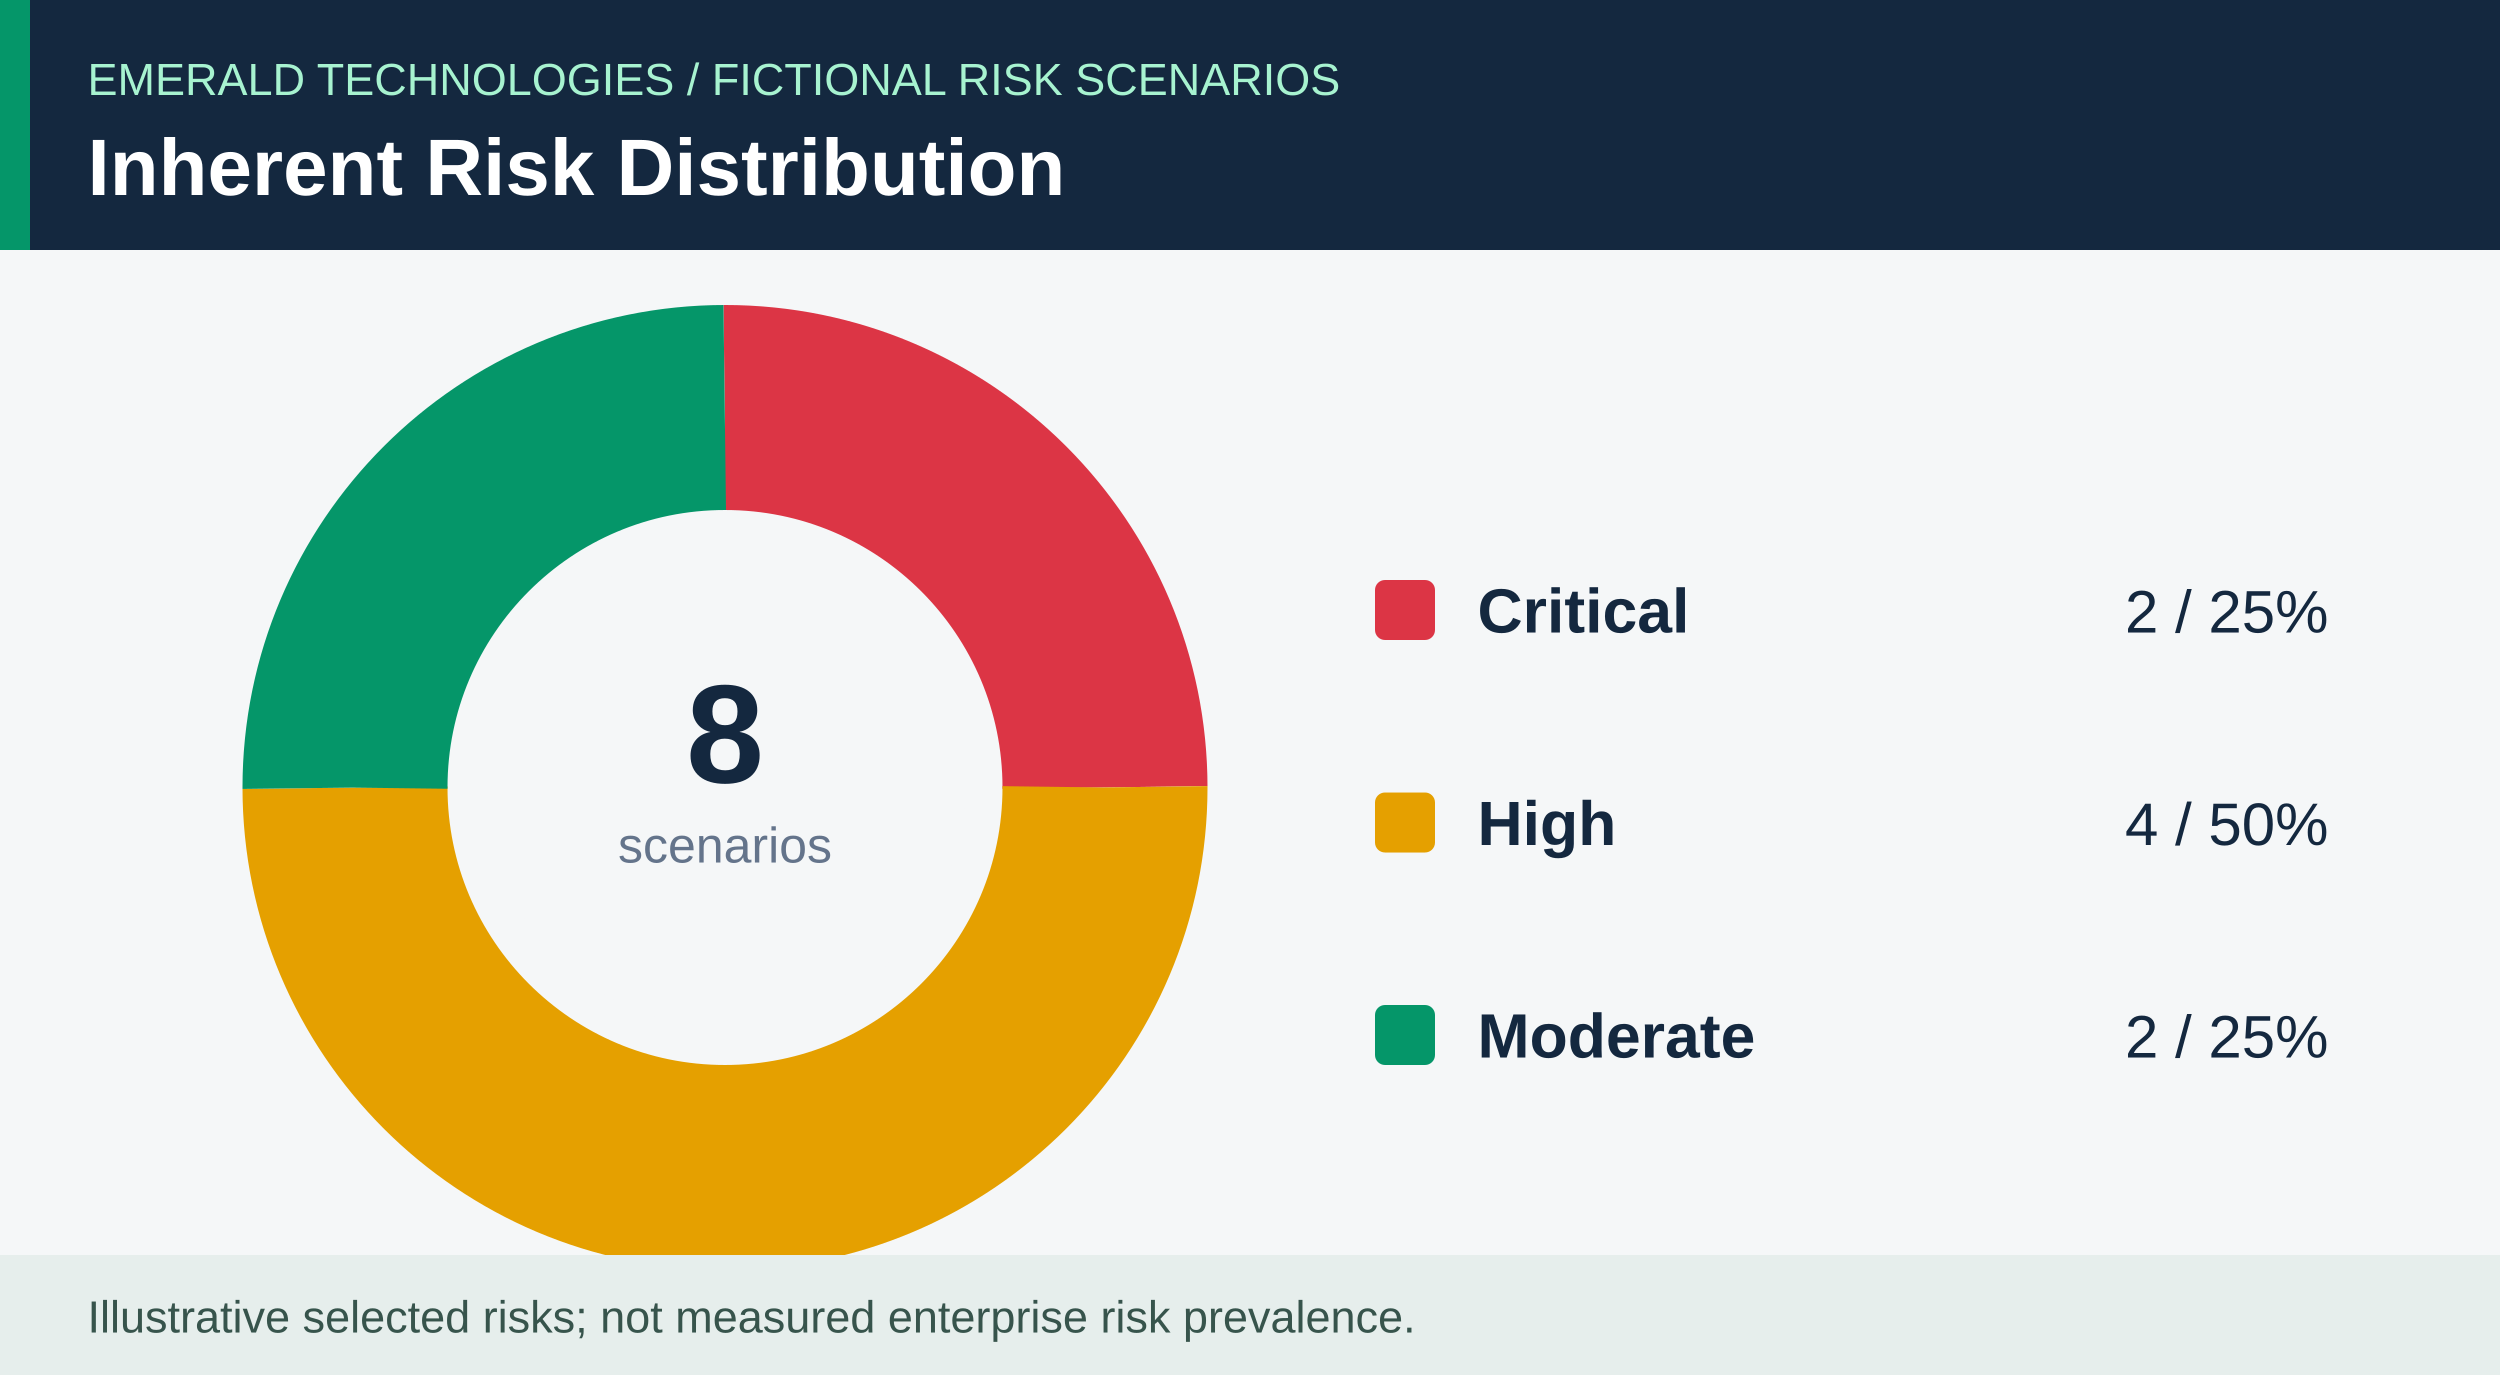
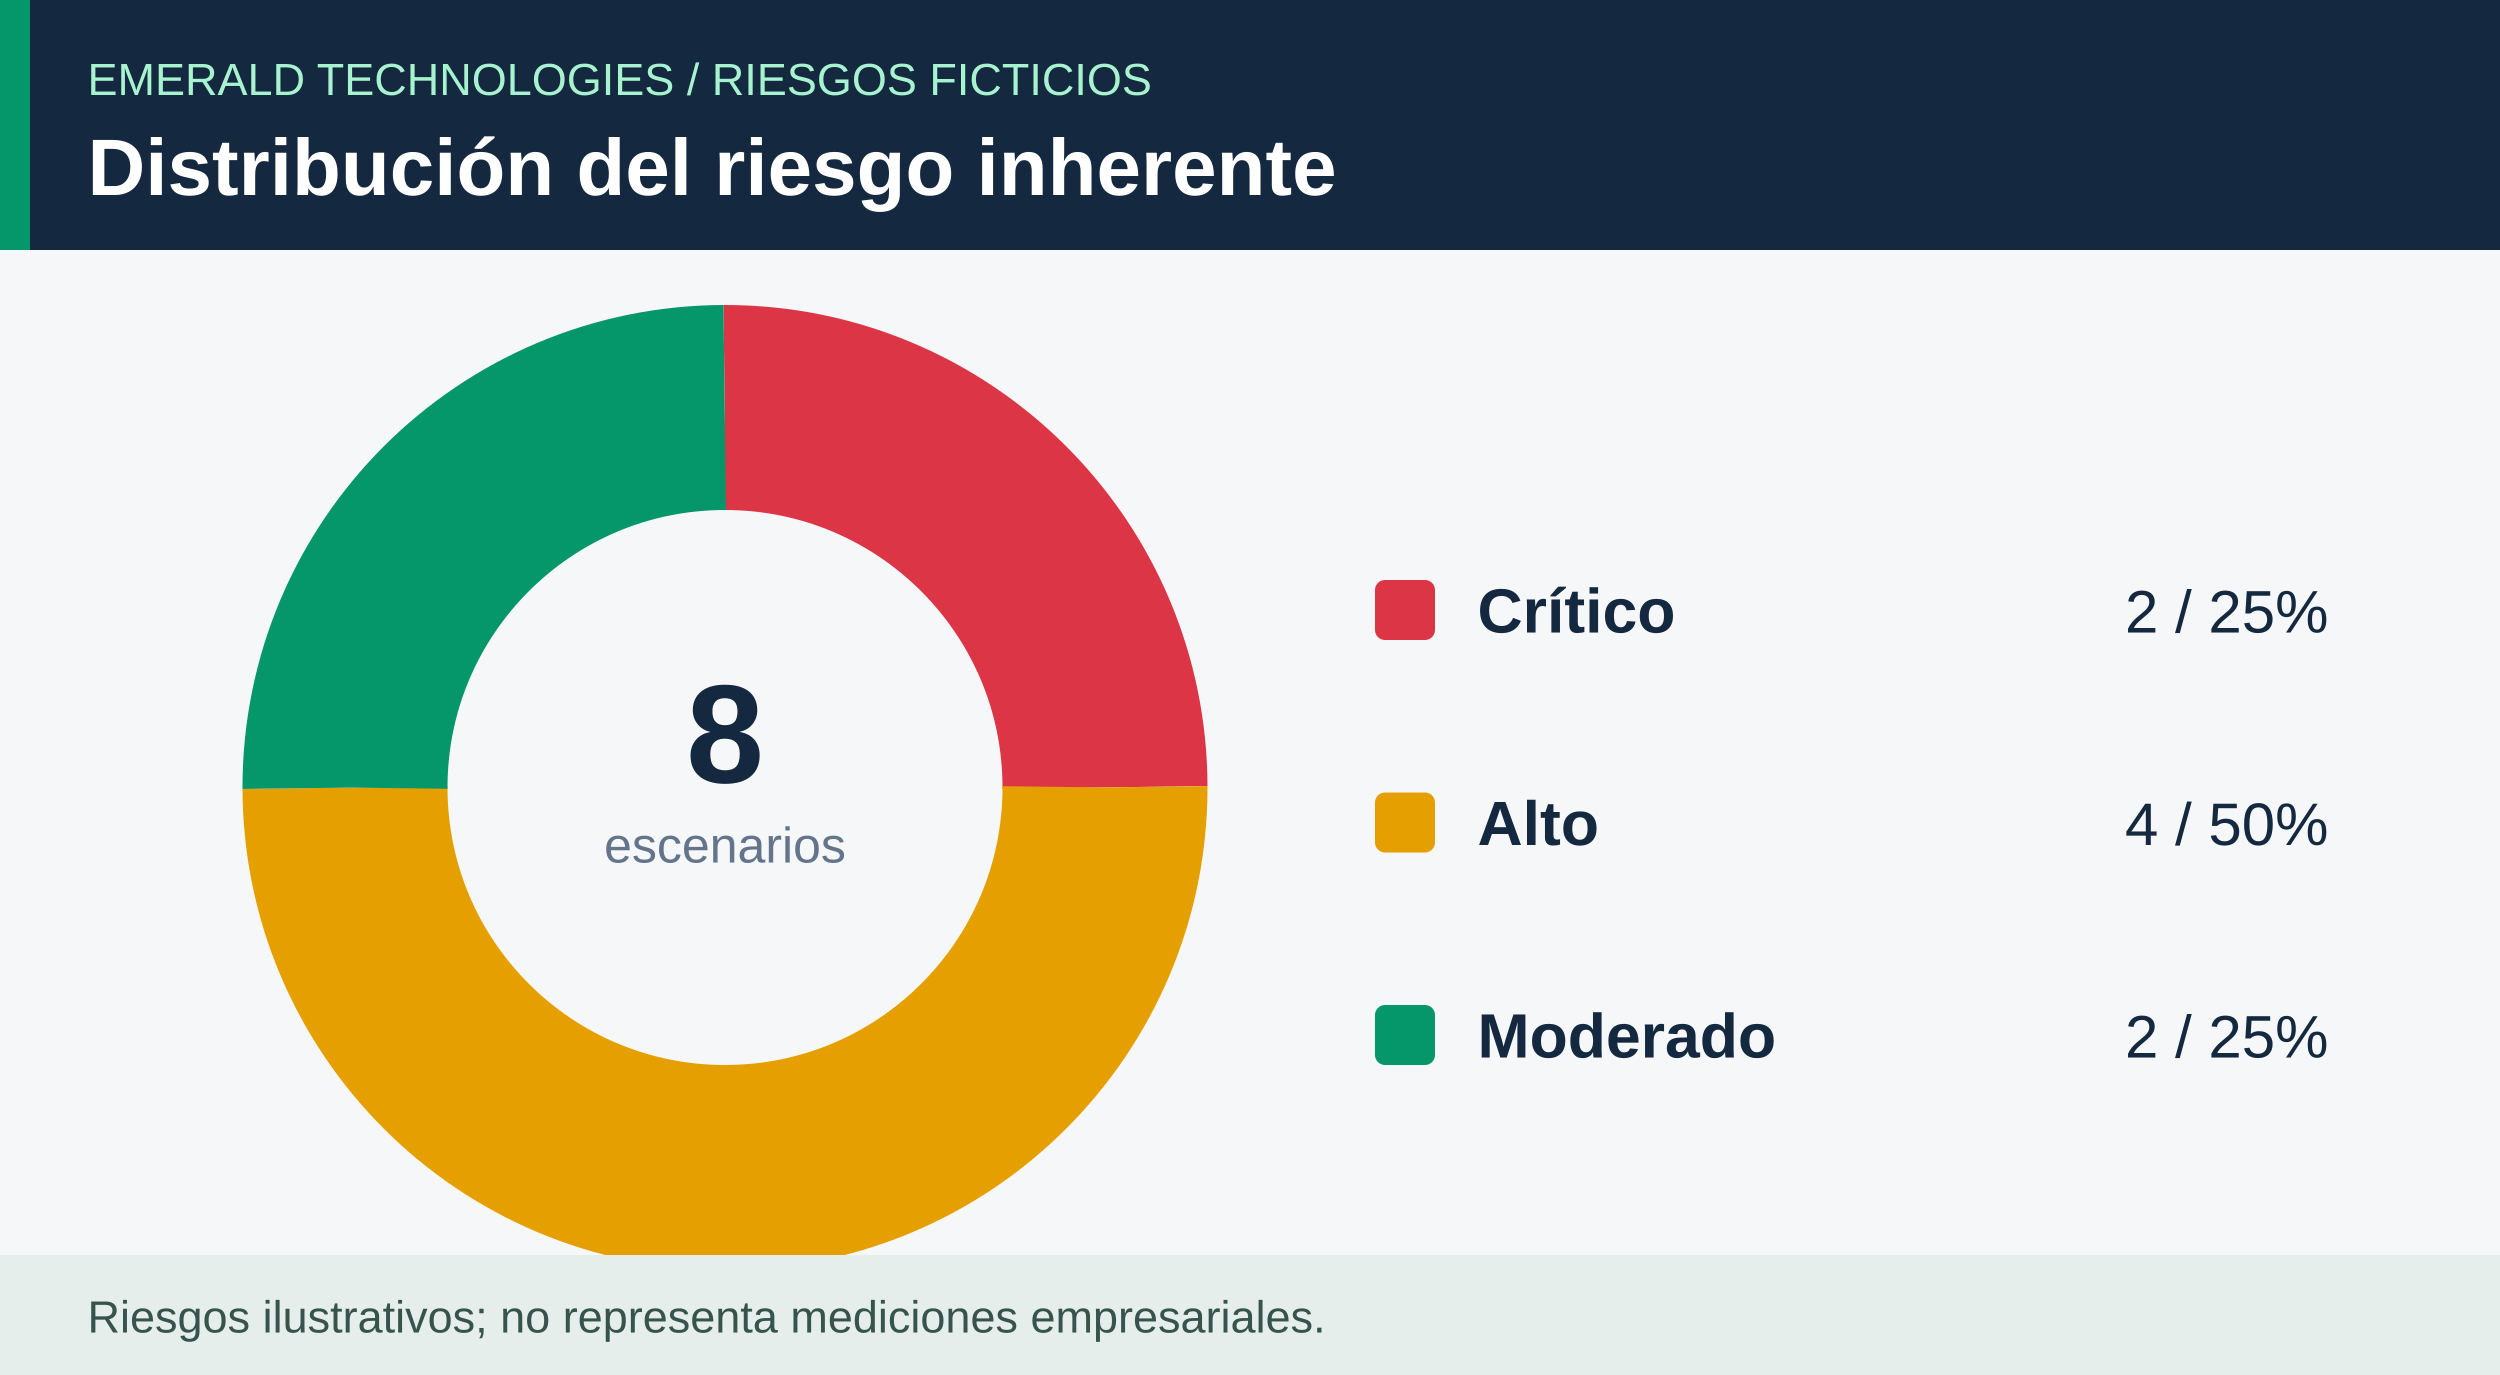
<svg xmlns="http://www.w3.org/2000/svg" width="1000" height="550">
  <rect width="1000" height="550" fill="#F5F7F8" />
  <rect width="1000" height="100" fill="#14283F" />
  <rect width="12" height="100" fill="#059669" />
  <g font-family="Arial">
-     <text x="35" y="38" font-size="18" fill="#A7F3D0">EMERALD TECHNOLOGIES / FICTIONAL RISK SCENARIOS</text>
-     <text x="35" y="78" font-size="32" font-weight="bold" fill="white">Inherent Risk Distribution</text>
+     <text x="35" y="38" font-size="18" fill="#A7F3D0">EMERALD TECHNOLOGIES / RIESGOS FICTICIOS</text>
+     <text x="35" y="78" font-size="32" font-weight="bold" fill="white">Distribución del riesgo inherente</text>
    <circle cx="290" cy="315" r="152" fill="none" stroke="#DC3545" stroke-width="82" stroke-dasharray="238.761 716.283" stroke-dashoffset="0" transform="rotate(-90 290 315)" />
    <rect x="550" y="232" width="24" height="24" rx="4" fill="#DC3545" />
-     <text x="591" y="253" font-size="25" font-weight="bold" fill="#14283F">Critical</text>
+     <text x="591" y="253" font-size="25" font-weight="bold" fill="#14283F">Crítico</text>
    <text x="850" y="253" font-size="24" fill="#14283F">2 / 25%</text>
    <circle cx="290" cy="315" r="152" fill="none" stroke="#E5A000" stroke-width="82" stroke-dasharray="477.522 477.522" stroke-dashoffset="-238.761" transform="rotate(-90 290 315)" />
    <rect x="550" y="317" width="24" height="24" rx="4" fill="#E5A000" />
-     <text x="591" y="338" font-size="25" font-weight="bold" fill="#14283F">High</text>
+     <text x="591" y="338" font-size="25" font-weight="bold" fill="#14283F">Alto</text>
    <text x="850" y="338" font-size="24" fill="#14283F">4 / 50%</text>
    <circle cx="290" cy="315" r="152" fill="none" stroke="#059669" stroke-width="82" stroke-dasharray="238.761 716.283" stroke-dashoffset="-716.283" transform="rotate(-90 290 315)" />
    <rect x="550" y="402" width="24" height="24" rx="4" fill="#059669" />
-     <text x="591" y="423" font-size="25" font-weight="bold" fill="#14283F">Moderate</text>
+     <text x="591" y="423" font-size="25" font-weight="bold" fill="#14283F">Moderado</text>
    <text x="850" y="423" font-size="24" fill="#14283F">2 / 25%</text>
    <circle cx="290" cy="315" r="96" fill="#F5F7F8" />
    <text x="290" y="313" text-anchor="middle" font-size="56" font-weight="bold" fill="#14283F">8</text>
-     <text x="290" y="345" text-anchor="middle" font-size="20" fill="#64748B">scenarios</text>
+     <text x="290" y="345" text-anchor="middle" font-size="20" fill="#64748B">escenarios</text>
    <rect y="502" width="1000" height="48" fill="#E6EEEC" />
-     <text x="35" y="533" font-size="18" fill="#37544C">Illustrative selected risks; not measured enterprise risk prevalence.</text>
+     <text x="35" y="533" font-size="18" fill="#37544C">Riesgos ilustrativos; no representa mediciones empresariales.</text>
  </g>
</svg>
